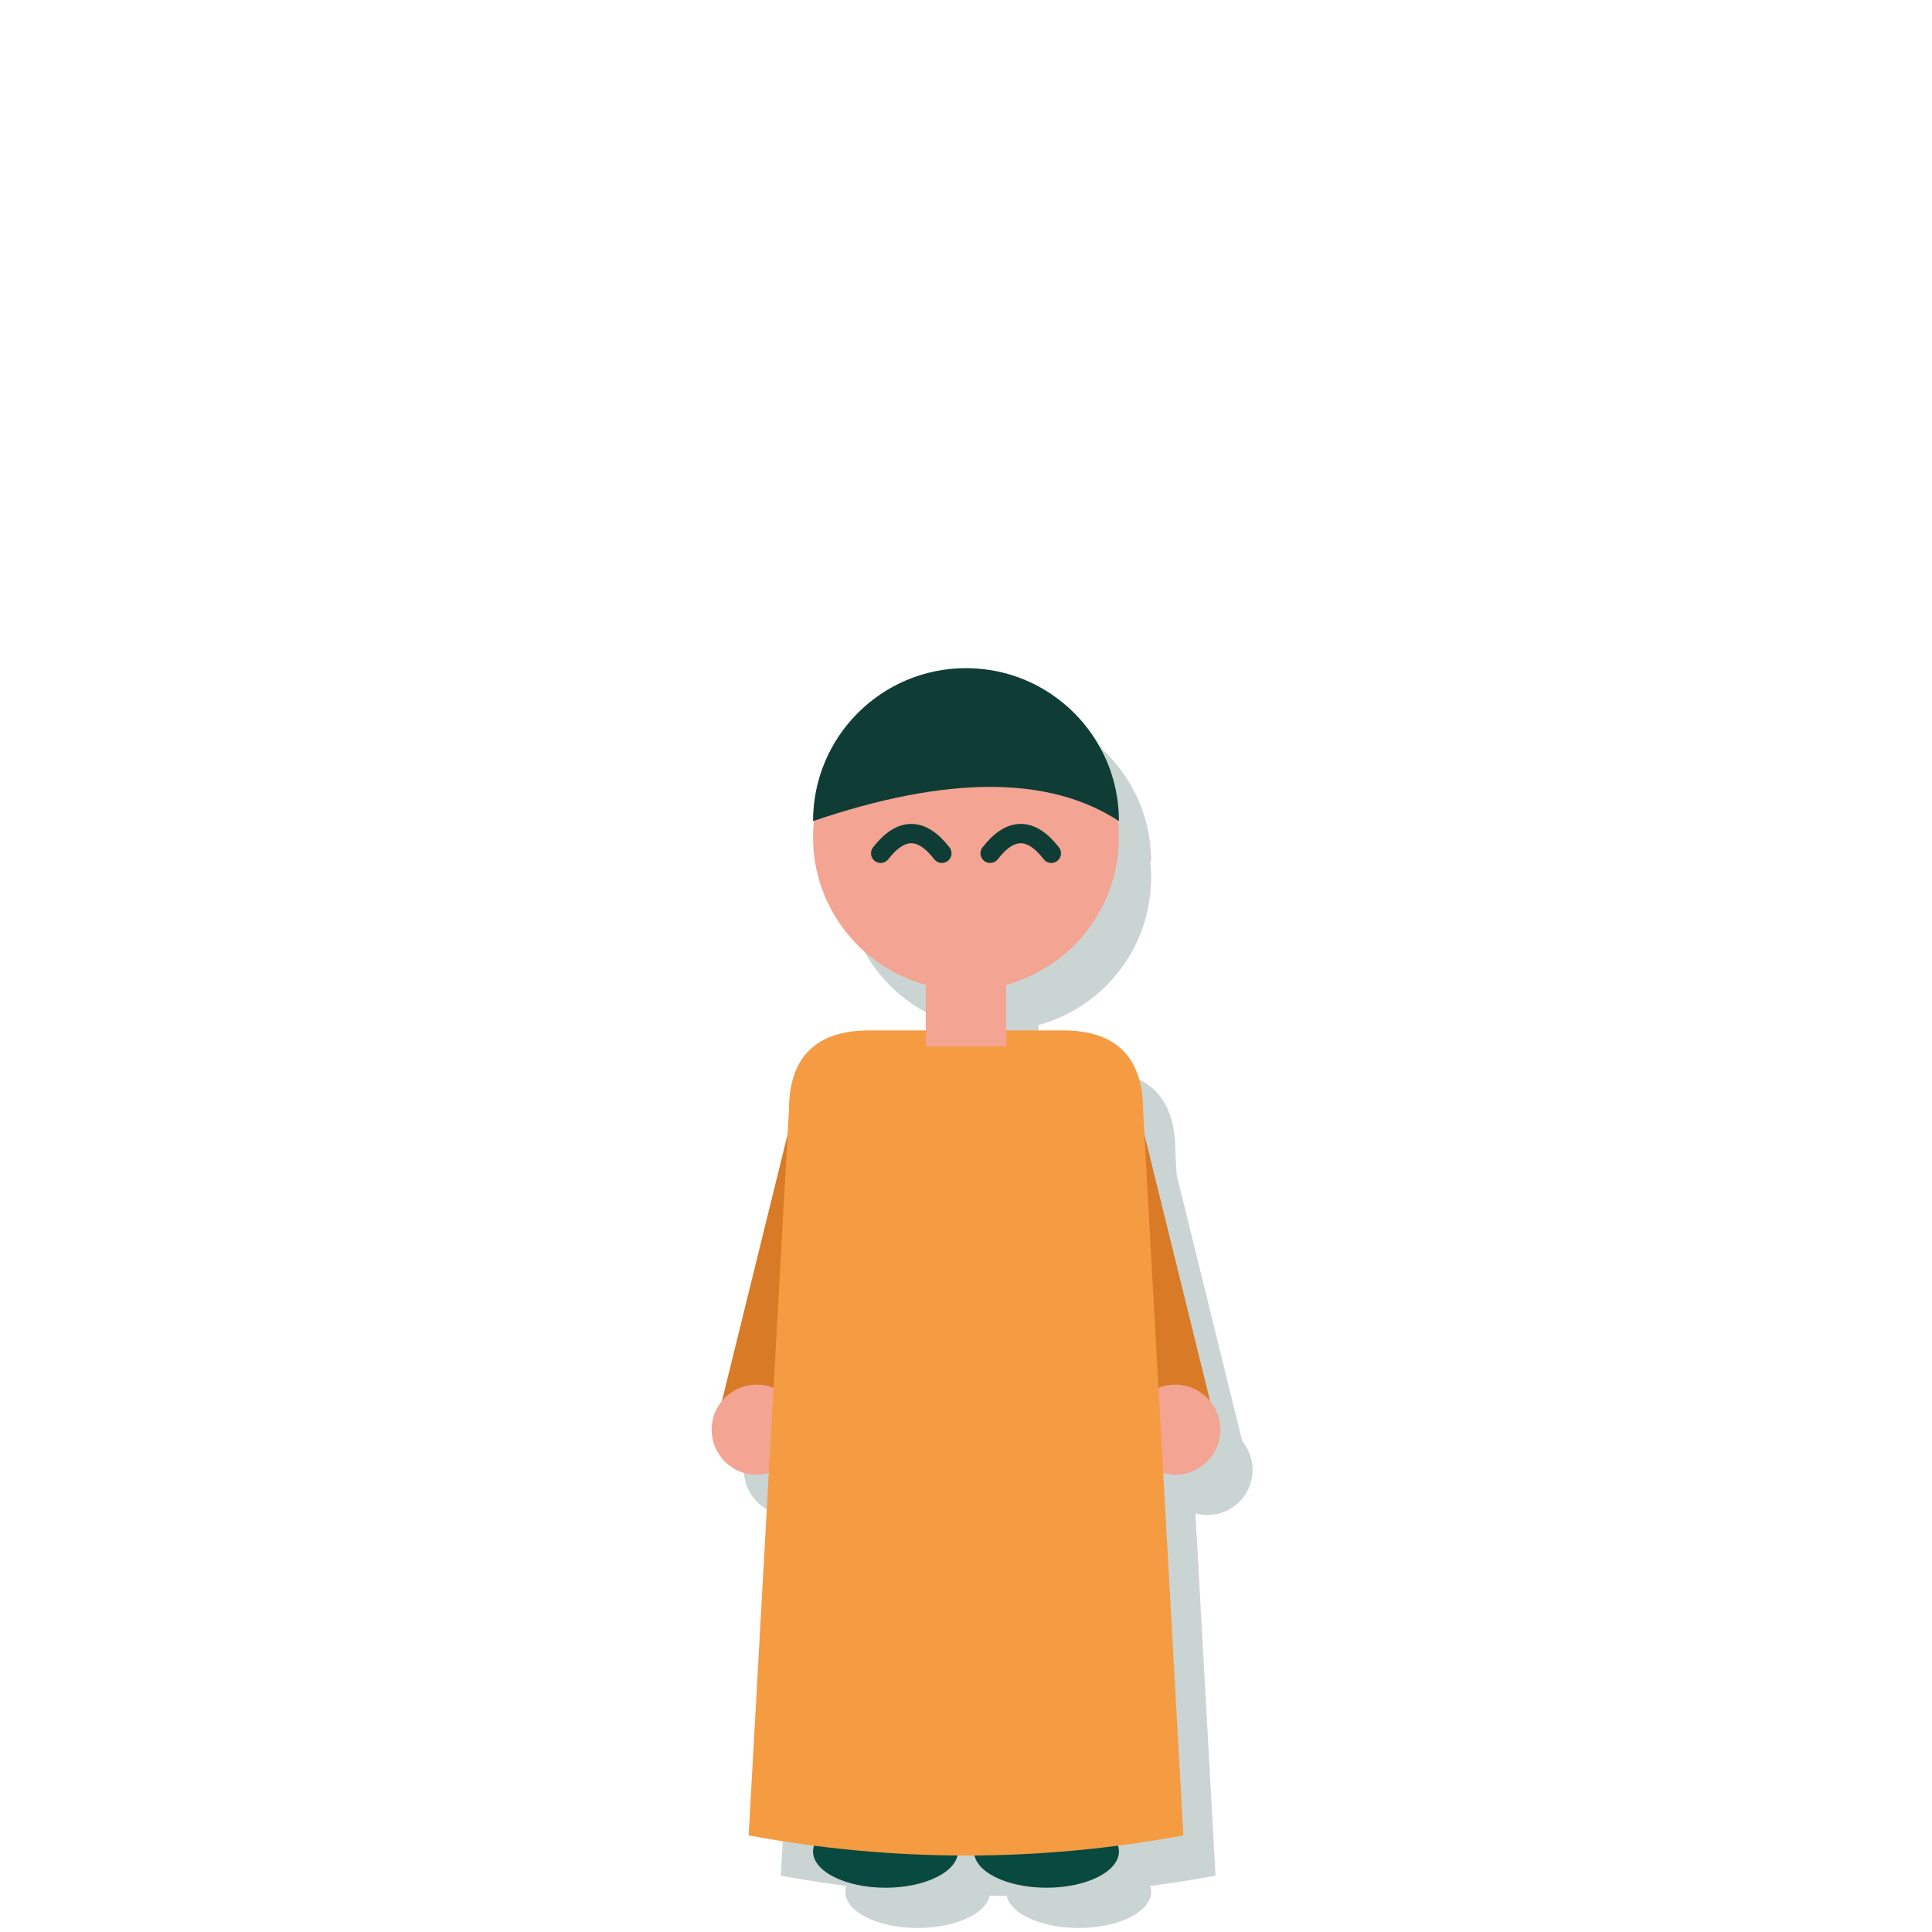
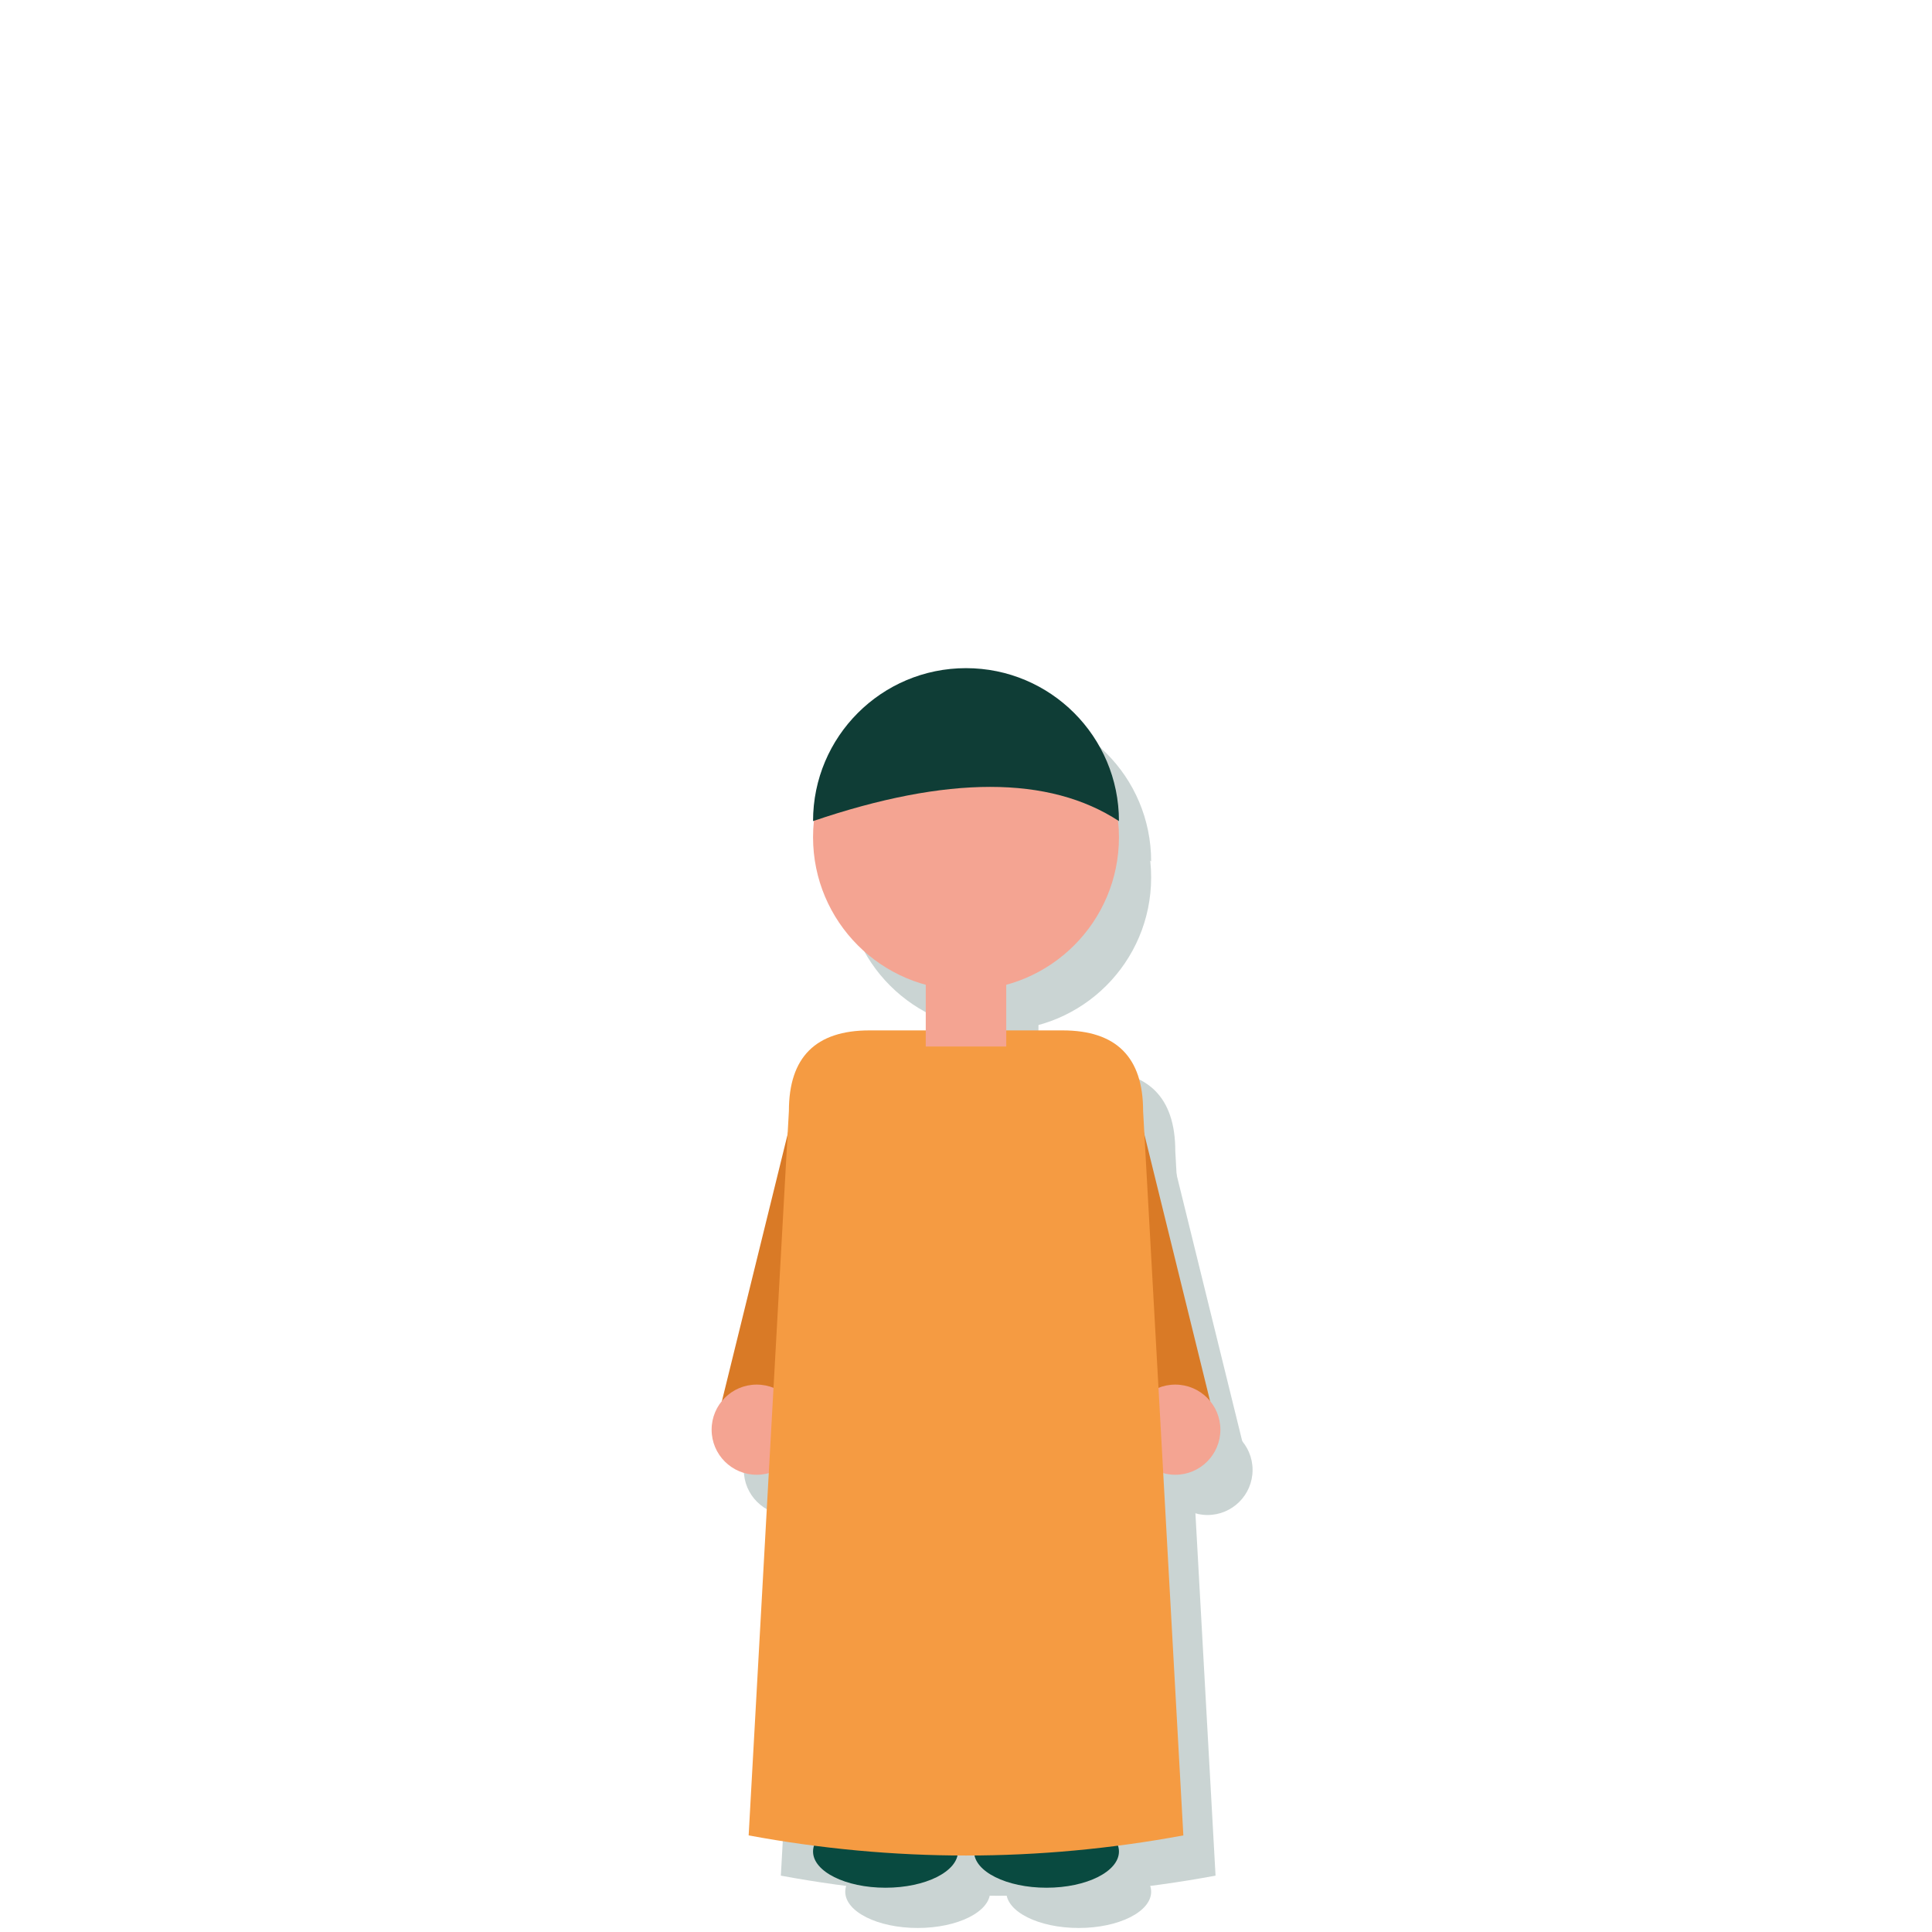
<svg xmlns="http://www.w3.org/2000/svg" viewBox="0 0 240 240">
  <g transform="translate(4 5)" opacity="0.22">
    <ellipse cx="110" cy="230" rx="9" ry="4.5" fill="#0F3D36" />
    <ellipse cx="130" cy="230" rx="9" ry="4.5" fill="#0F3D36" />
    <polygon points="99.1,135.8 89.1,176.4 98.9,178.8 108.9,138.2" fill="#0F3D36" />
    <circle cx="104" cy="137" r="5" fill="#0F3D36" />
    <circle cx="94" cy="177.6" r="5.6" fill="#0F3D36" />
    <polygon points="131.1,138.2 141.1,178.8 150.9,176.4 140.9,135.8" fill="#0F3D36" />
    <circle cx="136" cy="137" r="5" fill="#0F3D36" />
    <circle cx="146" cy="177.6" r="5.6" fill="#0F3D36" />
    <path d="M98 138 Q98 128 108 128 L132 128 Q142 128 142 138 L147 228 Q120 233 93 228 Z" fill="#0F3D36" />
    <rect x="115" y="119" width="10" height="11" fill="#0F3D36" />
    <circle cx="120" cy="104" r="19" fill="#0F3D36" />
    <path d="M101 102 A19 19 0 0 1 139 102 Q126 93.5 101 102 Z" fill="#0F3D36" />
  </g>
  <ellipse cx="110" cy="230" rx="9" ry="4.5" fill="#094A40" />
  <ellipse cx="130" cy="230" rx="9" ry="4.5" fill="#094A40" />
  <polygon points="99.1,135.8 89.1,176.4 98.9,178.8 108.9,138.2" fill="#D97A26" />
  <circle cx="104" cy="137" r="5" fill="#D97A26" />
  <circle cx="94" cy="177.6" r="5.6" fill="#F4A492" />
  <polygon points="131.1,138.2 141.1,178.8 150.9,176.4 140.9,135.8" fill="#D97A26" />
  <circle cx="136" cy="137" r="5" fill="#D97A26" />
  <circle cx="146" cy="177.6" r="5.6" fill="#F4A492" />
  <path d="M98 138 Q98 128 108 128 L132 128 Q142 128 142 138 L147 228 Q120 233 93 228 Z" fill="#F59B42" />
  <rect x="115" y="119" width="10" height="11" fill="#F4A492" />
  <circle cx="120" cy="104" r="19" fill="#F4A492" />
  <path d="M101 102 A19 19 0 0 1 139 102 Q126 93.5 101 102 Z" fill="#0F3D36" />
-   <path d="M109.4 106 Q113.2 101.1 117 106" fill="none" stroke="#0F3D36" stroke-width="2.4" stroke-linecap="round" stroke-linejoin="round" />
-   <path d="M123 106 Q126.8 101.1 130.6 106" fill="none" stroke="#0F3D36" stroke-width="2.4" stroke-linecap="round" stroke-linejoin="round" />
</svg>
